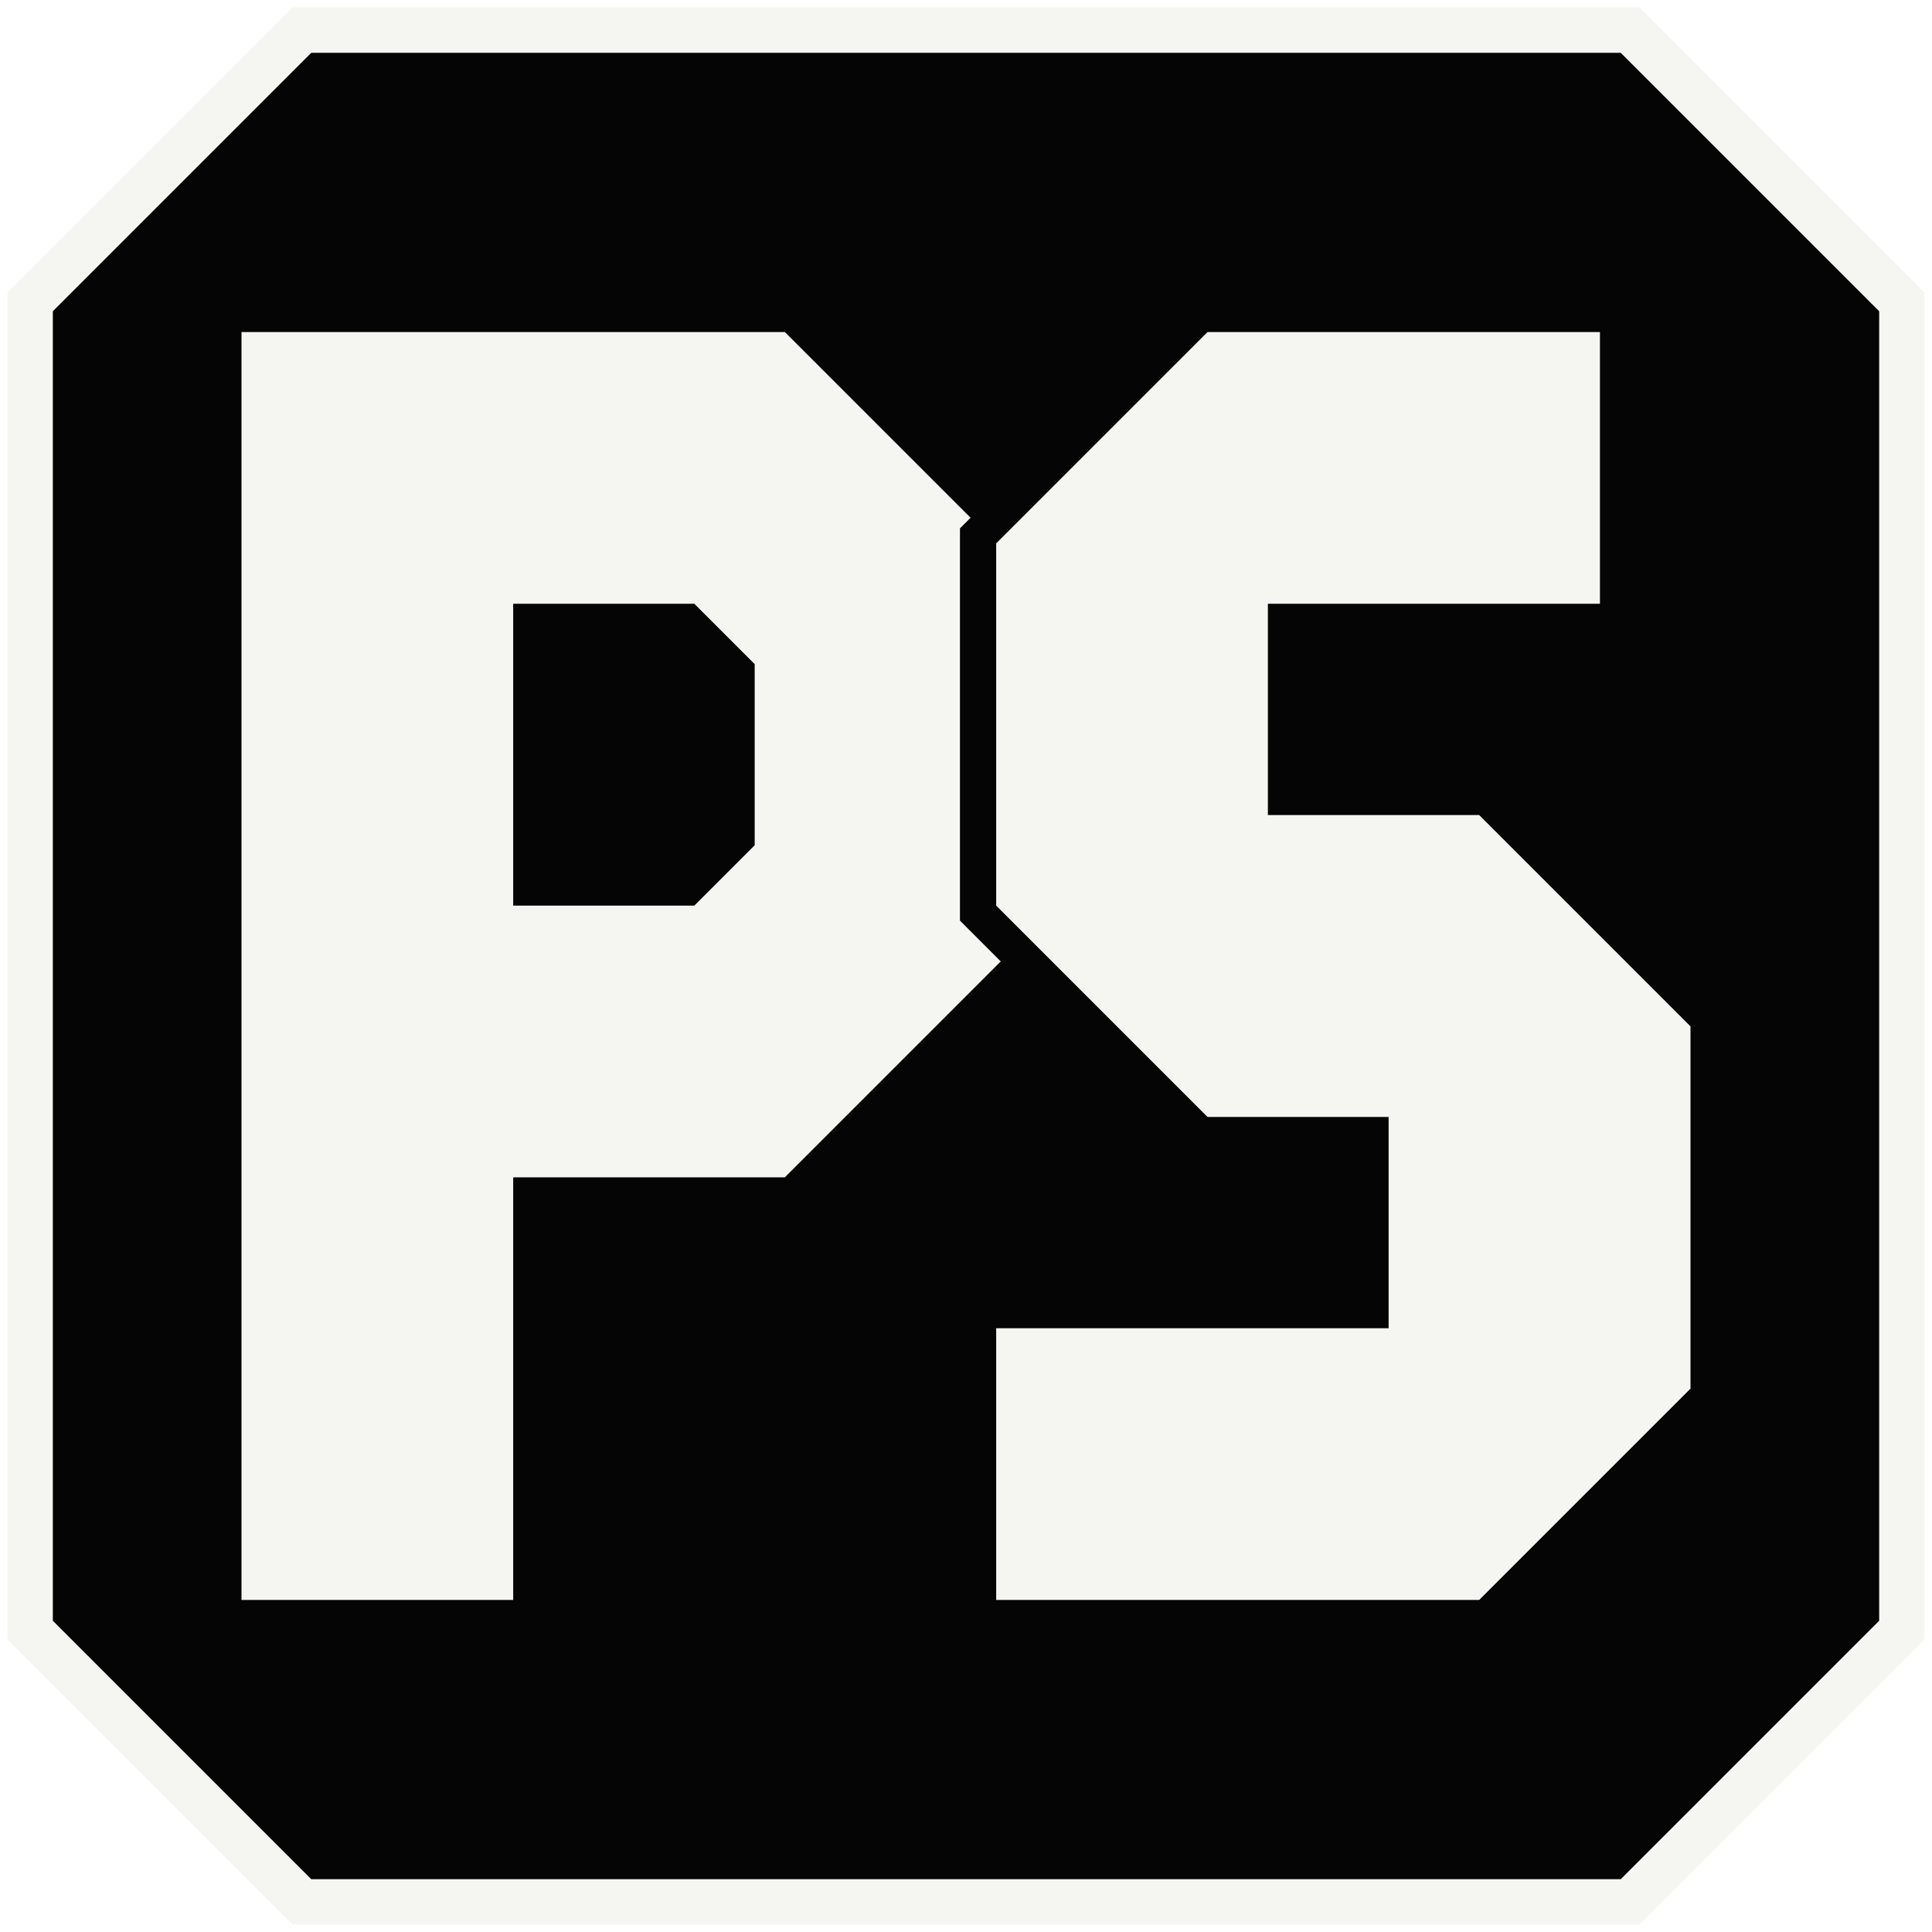
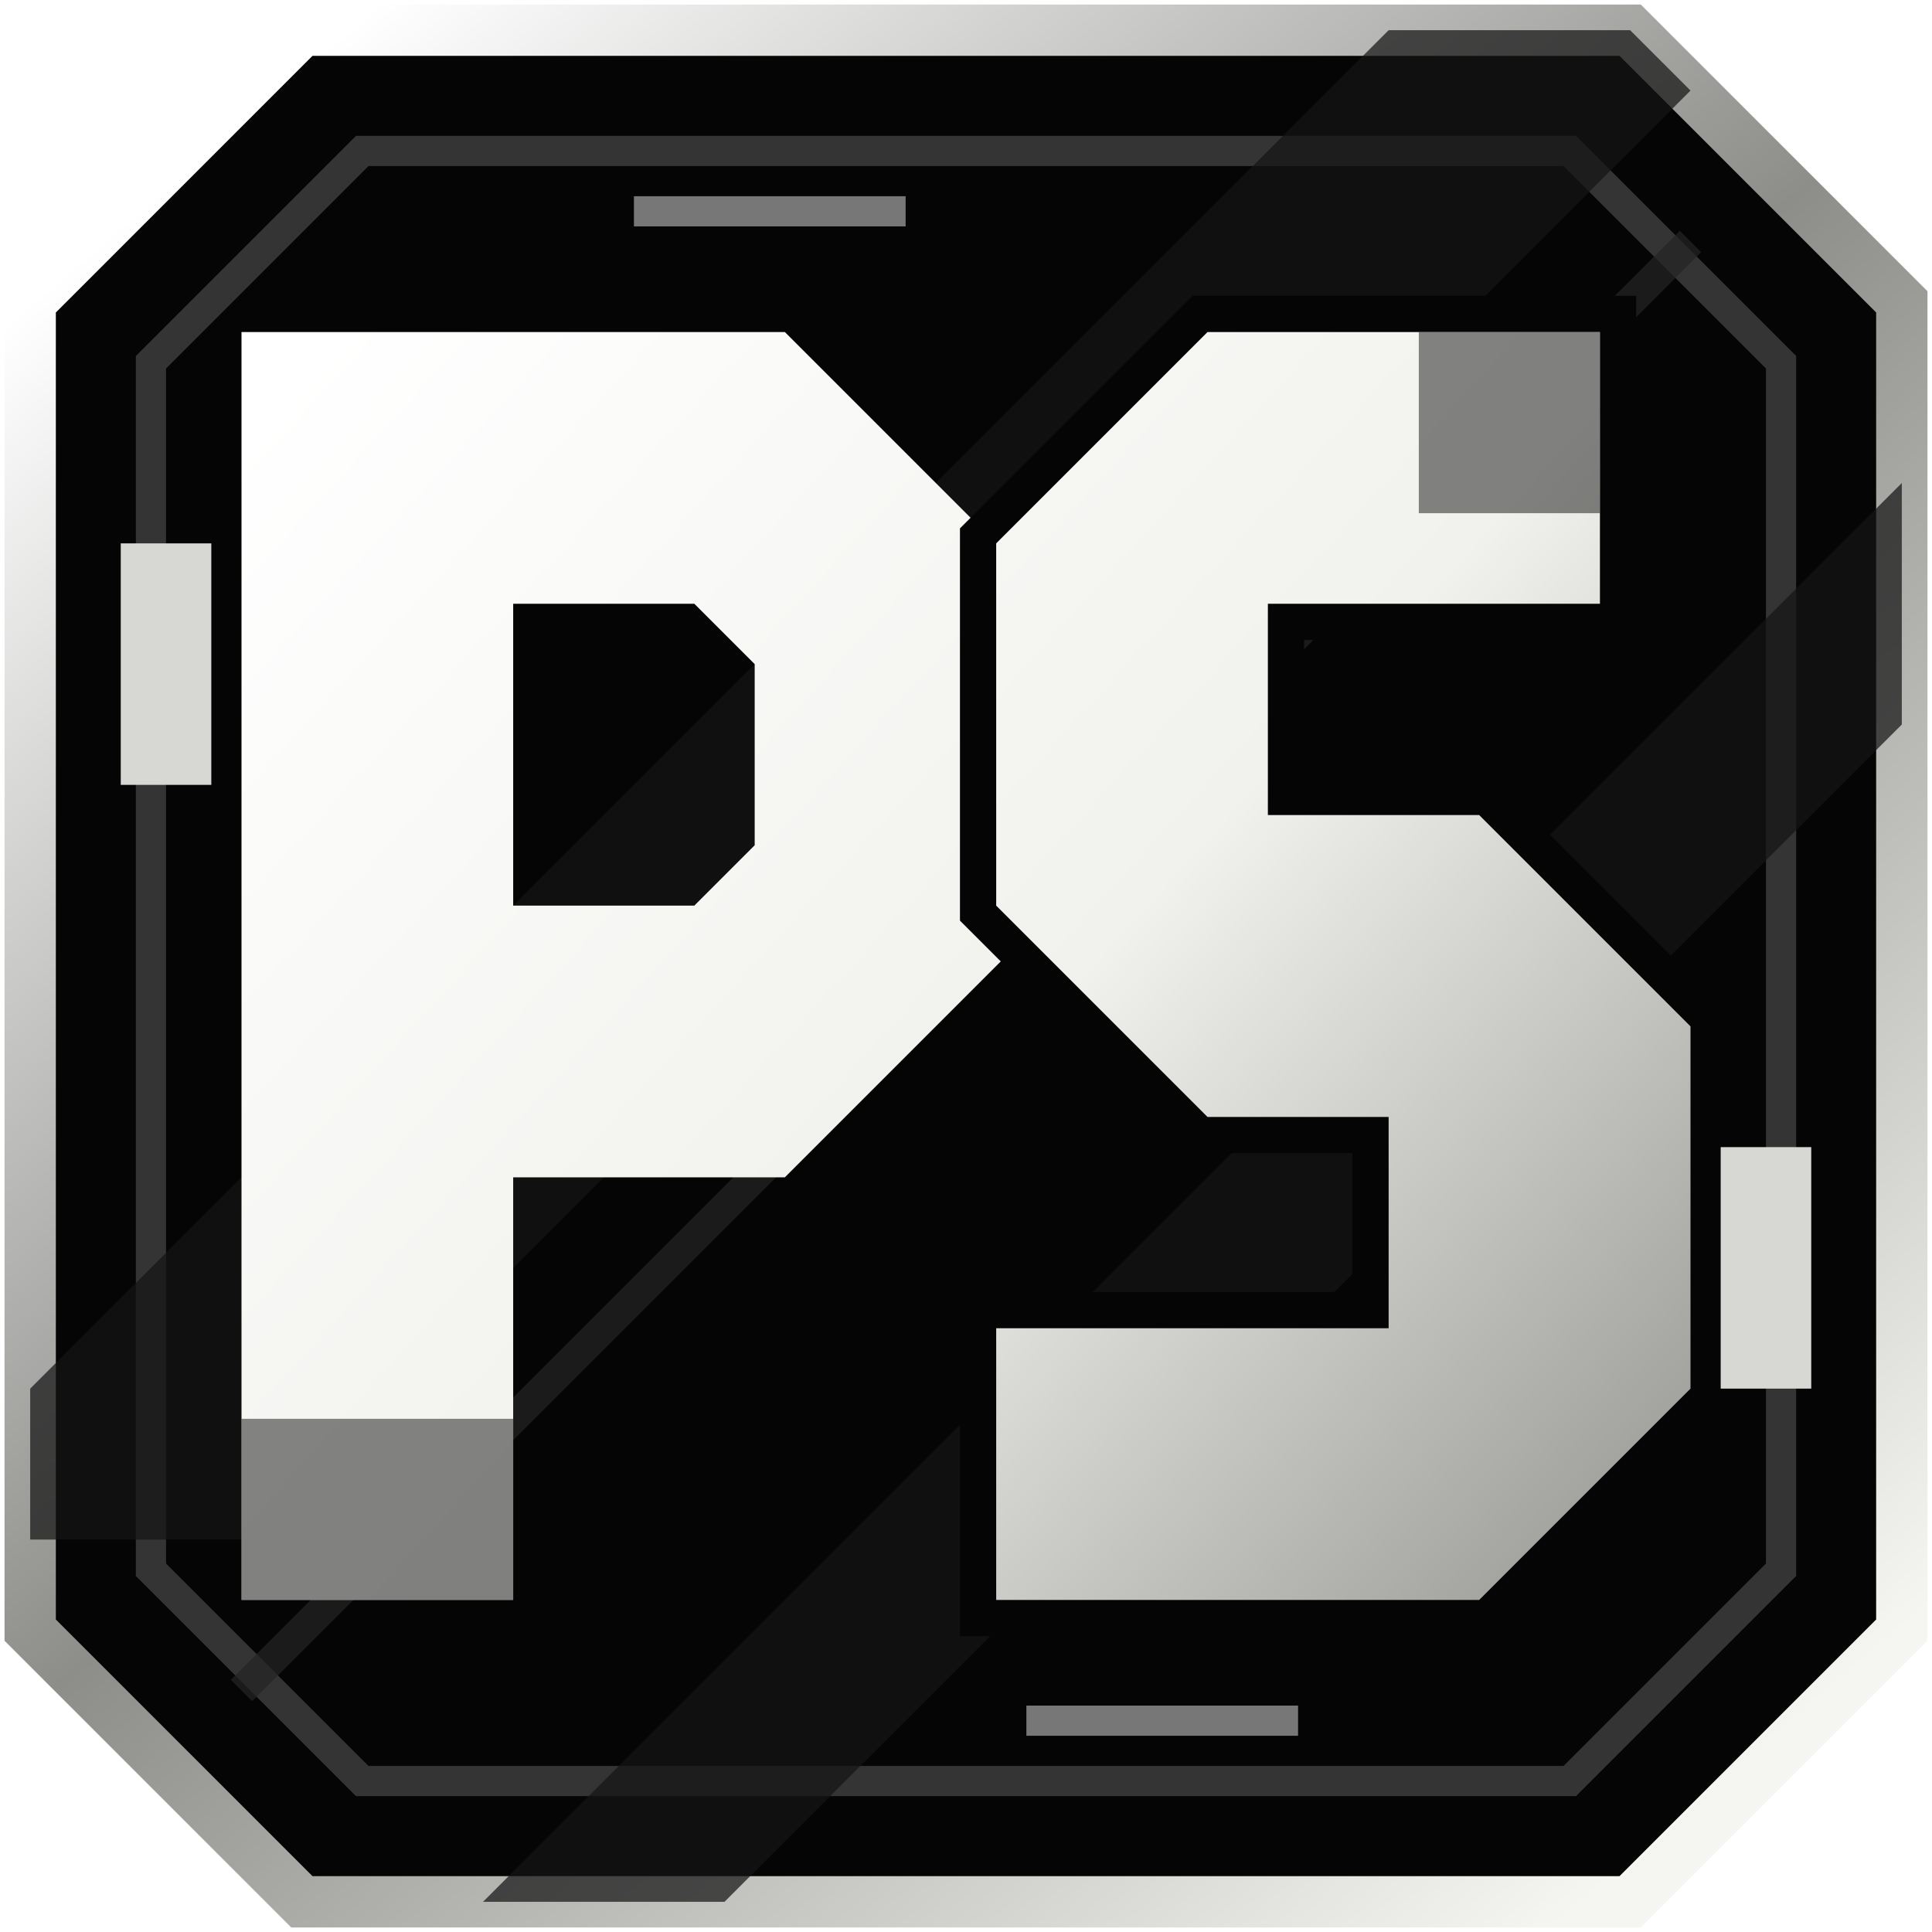
- <svg xmlns="http://www.w3.org/2000/svg" viewBox="0 0 64 64" role="img" aria-label="Play Streamers keskin PS monogramı">
-   <path d="M10 1h44l9 9v44l-9 9H10l-9-9V10Z" fill="#050505" stroke="#f5f5f2" stroke-width="1.5" />
-   <path fill="#f5f5f2" fill-rule="evenodd" d="M8 11h18l8 8v12l-8 8h-9v14H8V11Zm9 9v10h6l2-2v-6l-2-2h-6Z" />
-   <path d="M53 11H40l-7 7v12l7 7h6v7H33v9h16l7-7V34l-7-7h-7v-7h11Z" fill="#f5f5f2" stroke="#050505" stroke-width="2.4" stroke-linejoin="miter" paint-order="stroke" />
+ <svg xmlns="http://www.w3.org/2000/svg" viewBox="0 0 64 64" role="img" aria-label="Play Streamers katmanlı keskin PS monogramı">
+   <defs>
+     <linearGradient id="frame" x1="8" y1="4" x2="56" y2="60" gradientUnits="userSpaceOnUse">
+       <stop stop-color="#fff" />
+       <stop offset=".48" stop-color="#8d8d8a" />
+       <stop offset="1" stop-color="#f5f5f2" />
+     </linearGradient>
+     <linearGradient id="letter" x1="10" y1="12" x2="54" y2="52" gradientUnits="userSpaceOnUse">
+       <stop stop-color="#fff" />
+       <stop offset=".55" stop-color="#f1f1ed" />
+       <stop offset="1" stop-color="#9b9b98" />
+     </linearGradient>
+     <clipPath id="oct">
+       <path d="M10 1h44l9 9v44l-9 9H10l-9-9V10Z" />
+     </clipPath>
+   </defs>
+   <path d="M10 1h44l9 9v44l-9 9H10l-9-9V10Z" fill="#050505" stroke="url(#frame)" stroke-width="1.7" />
+   <path d="m12 5-7 7v40l7 7h40l7-7V12l-7-7H12Z" fill="none" stroke="#343434" stroke-width="1" />
+   <g clip-path="url(#oct)" opacity=".72">
+     <path d="M-4 51 51-4h12L8 51H-4Zm15 17 57-57v8L19 68h-8Z" fill="#151515" />
+     <path d="M8 56 56 8" stroke="#242424" stroke-width="1" />
+   </g>
+   <path fill="url(#letter)" fill-rule="evenodd" d="M8 11h18l8 8v12l-8 8h-9v14H8V11Zm9 9v10h6l2-2v-6l-2-2h-6Z" />
+   <path d="M53 11H40l-7 7v12l7 7h6v7H33v9h16l7-7V34l-7-7h-7v-7h11Z" fill="url(#letter)" stroke="#050505" stroke-width="2.4" stroke-linejoin="miter" paint-order="stroke" />
+   <path d="M8 47h9v6H8v-6Zm39-36h6v6h-6v-6Z" fill="#050505" opacity=".48" />
+   <path d="M4 18h3v8H4v-8Zm53 20h3v8h-3v-8Z" fill="#d7d7d3" />
+   <path d="M21 7h9M34 57h9" stroke="#777" stroke-width="1" />
</svg>
